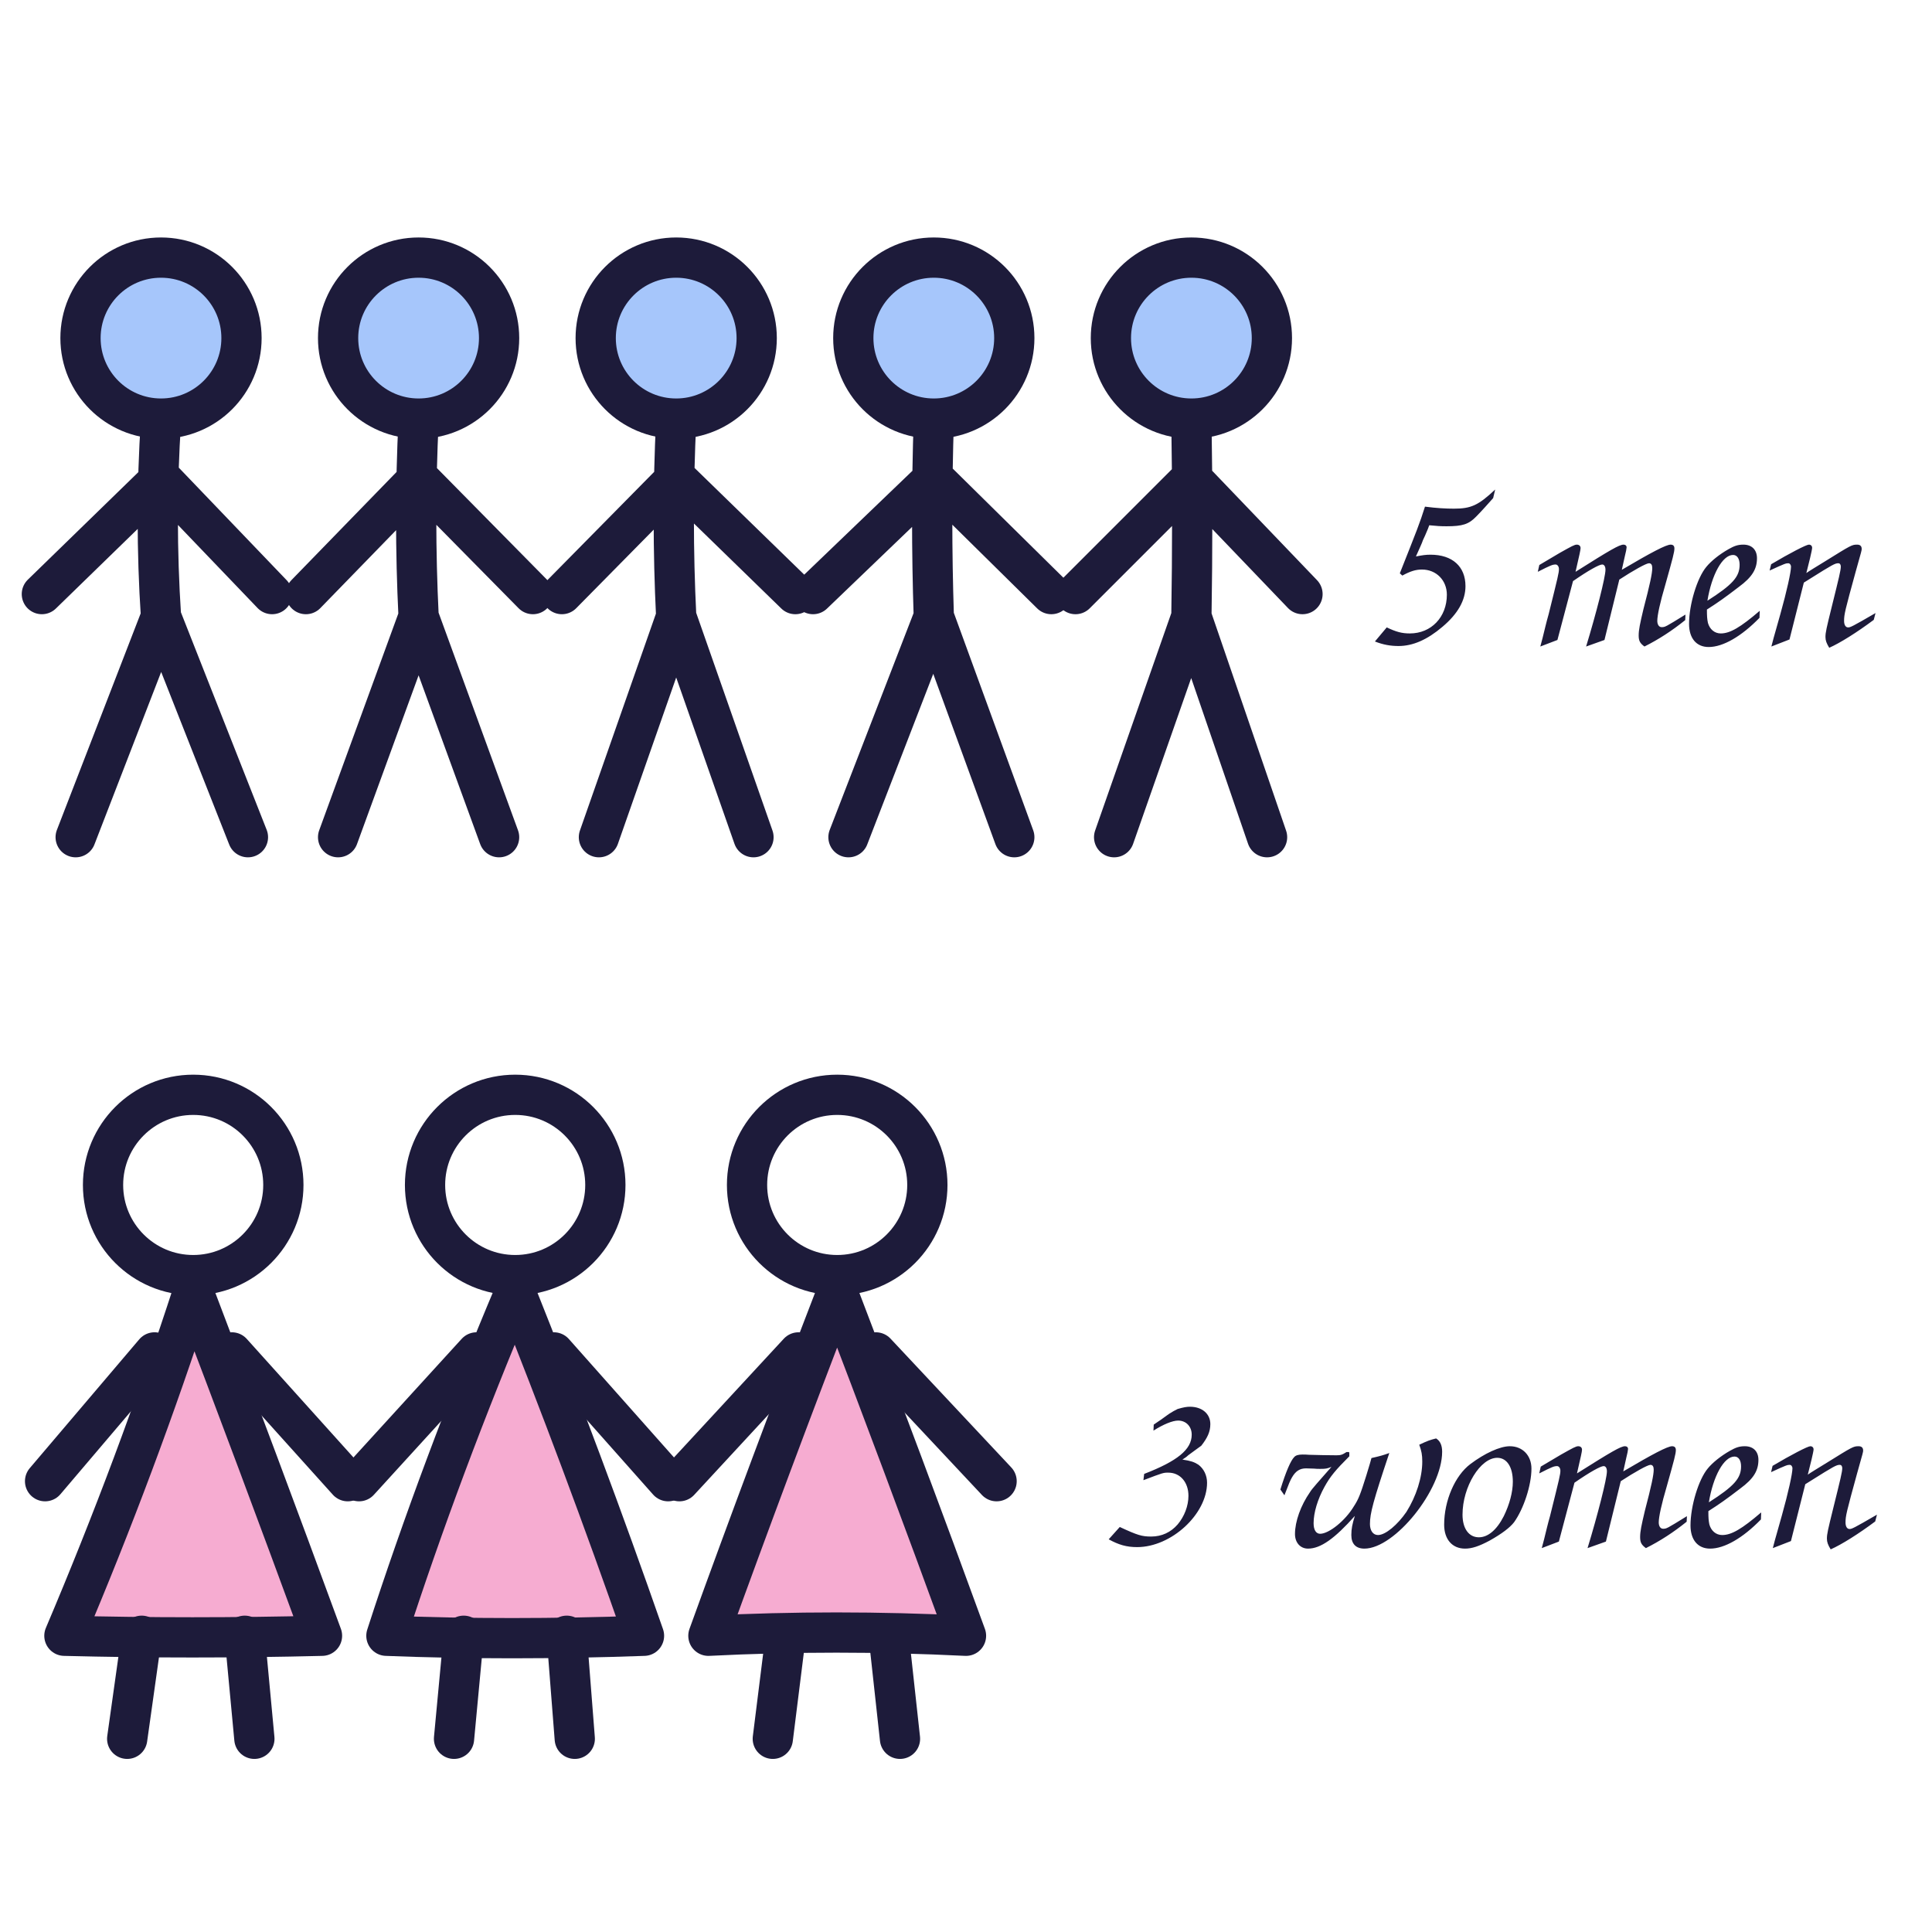
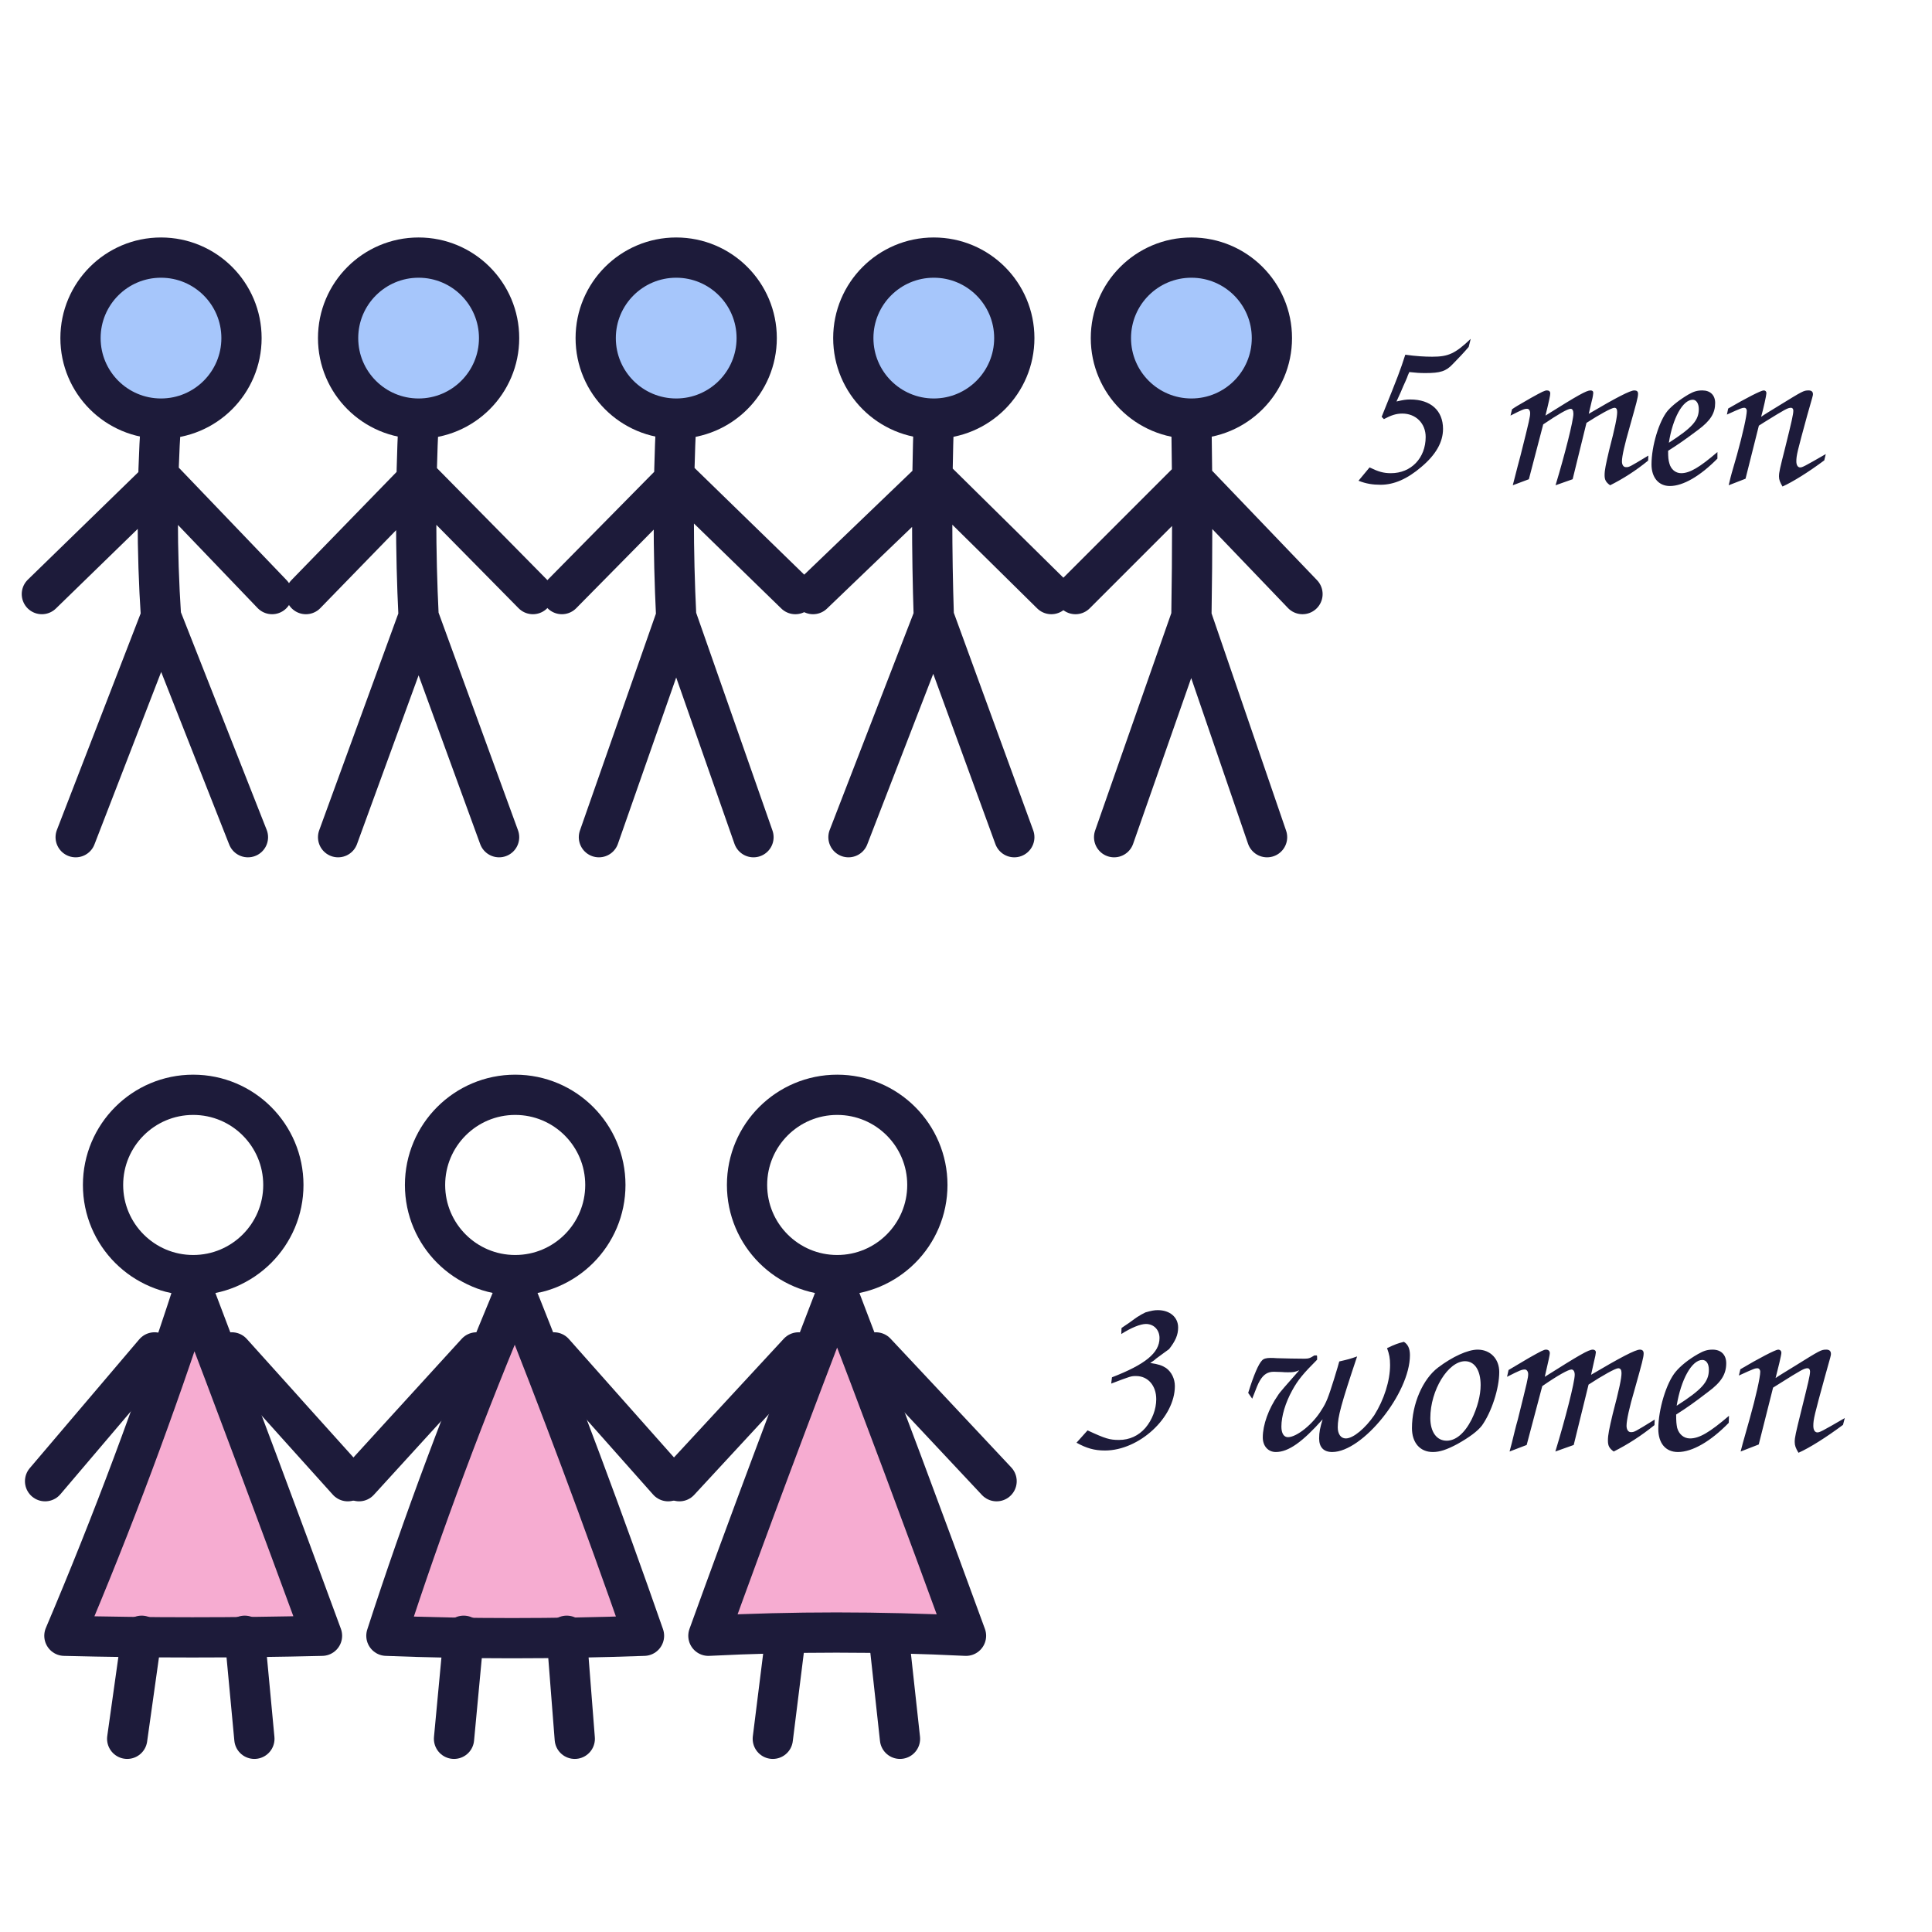
<svg xmlns="http://www.w3.org/2000/svg" viewBox="0 0 120 120" width="120" height="120" aria-label="Five men and three women; a delegation of 3 is chosen from them">
-   <circle cx="10" cy="21" r="5" fill="#3b82f6" fill-opacity="0.45" stroke="#1d1b3a" stroke-width="2.5" stroke-linecap="round" stroke-linejoin="round" />
-   <path d="M10 26.1Q9.6 32.2 10 38.3L4.7 52M10 38.3L15.4 52M2.6 36.9L10 29.7L16.9 36.9" fill="none" stroke="#1d1b3a" stroke-width="2.5" stroke-linecap="round" stroke-linejoin="round" />
-   <circle cx="26" cy="21" r="5" fill="#3b82f6" fill-opacity="0.45" stroke="#1d1b3a" stroke-width="2.5" stroke-linecap="round" stroke-linejoin="round" />
-   <path d="M26 26.1Q25.7 32.2 26 38.3L21 52M26 38.3L31 52M19 36.9L26 29.7L33.1 36.9" fill="none" stroke="#1d1b3a" stroke-width="2.5" stroke-linecap="round" stroke-linejoin="round" />
-   <circle cx="42" cy="21" r="5" fill="#3b82f6" fill-opacity="0.45" stroke="#1d1b3a" stroke-width="2.5" stroke-linecap="round" stroke-linejoin="round" />
-   <path d="M42 26.1Q41.7 32.2 42 38.3L37.2 52M42 38.3L46.8 52M34.9 36.9L42 29.7L49.4 36.9" fill="none" stroke="#1d1b3a" stroke-width="2.5" stroke-linecap="round" stroke-linejoin="round" />
-   <circle cx="58" cy="21" r="5" fill="#3b82f6" fill-opacity="0.45" stroke="#1d1b3a" stroke-width="2.5" stroke-linecap="round" stroke-linejoin="round" />
-   <path d="M58 26.1Q57.8 32.2 58 38.3L52.7 52M58 38.3L63 52M50.5 36.9L58 29.7L65.3 36.9" fill="none" stroke="#1d1b3a" stroke-width="2.5" stroke-linecap="round" stroke-linejoin="round" />
-   <circle cx="74" cy="21" r="5" fill="#3b82f6" fill-opacity="0.45" stroke="#1d1b3a" stroke-width="2.5" stroke-linecap="round" stroke-linejoin="round" />
-   <path d="M74 26.1Q74.1 32.2 74 38.3L69.2 52M74 38.3L78.7 52M66.8 36.9L74 29.7L80.9 36.9" fill="none" stroke="#1d1b3a" stroke-width="2.5" stroke-linecap="round" stroke-linejoin="round" />
-   <circle cx="12" cy="73.6" r="5.6" fill="none" stroke="#1d1b3a" stroke-width="2.5" stroke-linecap="round" stroke-linejoin="round" />
-   <path d="M12 80.2Q8.5 91 4 101.6Q11.9 101.8 20 101.6Q16 90.7 12 80.2Z" fill="#ec4899" fill-opacity="0.45" stroke="#1d1b3a" stroke-width="2.5" stroke-linecap="round" stroke-linejoin="round" />
-   <path d="M8.8 101.6L7.9 108M15.2 101.6L15.8 108M9.6 84L2.8 92M14.4 84L21.6 92" fill="none" stroke="#1d1b3a" stroke-width="2.5" stroke-linecap="round" stroke-linejoin="round" />
-   <circle cx="32" cy="73.6" r="5.6" fill="none" stroke="#1d1b3a" stroke-width="2.5" stroke-linecap="round" stroke-linejoin="round" />
-   <path d="M32 80.2Q27.4 91.1 24 101.6Q31.6 101.9 40 101.6Q36.2 90.7 32 80.2Z" fill="#ec4899" fill-opacity="0.45" stroke="#1d1b3a" stroke-width="2.5" stroke-linecap="round" stroke-linejoin="round" />
-   <path d="M28.8 101.6L28.2 108M35.2 101.6L35.7 108M29.6 84L22.3 92M34.4 84L41.5 92" fill="none" stroke="#1d1b3a" stroke-width="2.5" stroke-linecap="round" stroke-linejoin="round" />
-   <circle cx="52" cy="73.6" r="5.6" fill="none" stroke="#1d1b3a" stroke-width="2.5" stroke-linecap="round" stroke-linejoin="round" />
-   <path d="M52 80.2Q47.8 91.1 44 101.6Q51.9 101.2 60 101.6Q56.1 90.9 52 80.2Z" fill="#ec4899" fill-opacity="0.45" stroke="#1d1b3a" stroke-width="2.5" stroke-linecap="round" stroke-linejoin="round" />
-   <path d="M48.8 101.6L48 108M55.2 101.6L55.9 108M49.6 84L42.2 92M54.4 84L61.9 92" fill="none" stroke="#1d1b3a" stroke-width="2.5" stroke-linecap="round" stroke-linejoin="round" />
-   <text x="100" y="40" font-family="Caveat, cursive" font-size="15" fill="#1d1b3a" text-anchor="middle">5 men</text>
-   <text x="92" y="96" font-family="Caveat, cursive" font-size="15" fill="#1d1b3a" text-anchor="middle">3 women</text>
+   <g data-part="men">
+     <circle cx="10" cy="21" r="5" fill="#3b82f6" fill-opacity="0.45" stroke="#1d1b3a" stroke-width="2.5" stroke-linecap="round" stroke-linejoin="round" />
+     <path d="M10 26.1Q9.6 32.2 10 38.3L4.7 52M10 38.3L15.4 52M2.6 36.9L10 29.7L16.9 36.9" fill="none" stroke="#1d1b3a" stroke-width="2.5" stroke-linecap="round" stroke-linejoin="round" />
+     <circle cx="26" cy="21" r="5" fill="#3b82f6" fill-opacity="0.45" stroke="#1d1b3a" stroke-width="2.5" stroke-linecap="round" stroke-linejoin="round" />
+     <path d="M26 26.1Q25.7 32.2 26 38.3L21 52M26 38.3L31 52M19 36.9L26 29.7L33.1 36.9" fill="none" stroke="#1d1b3a" stroke-width="2.5" stroke-linecap="round" stroke-linejoin="round" />
+     <circle cx="42" cy="21" r="5" fill="#3b82f6" fill-opacity="0.45" stroke="#1d1b3a" stroke-width="2.5" stroke-linecap="round" stroke-linejoin="round" />
+     <path d="M42 26.1Q41.7 32.2 42 38.3L37.2 52M42 38.3L46.8 52M34.9 36.9L42 29.7L49.4 36.9" fill="none" stroke="#1d1b3a" stroke-width="2.5" stroke-linecap="round" stroke-linejoin="round" />
+     <circle cx="58" cy="21" r="5" fill="#3b82f6" fill-opacity="0.45" stroke="#1d1b3a" stroke-width="2.5" stroke-linecap="round" stroke-linejoin="round" />
+     <path d="M58 26.1Q57.8 32.2 58 38.3L52.7 52M58 38.3L63 52M50.5 36.9L58 29.7L65.3 36.9" fill="none" stroke="#1d1b3a" stroke-width="2.5" stroke-linecap="round" stroke-linejoin="round" />
+     <circle cx="74" cy="21" r="5" fill="#3b82f6" fill-opacity="0.45" stroke="#1d1b3a" stroke-width="2.5" stroke-linecap="round" stroke-linejoin="round" />
+     <path d="M74 26.1Q74.1 32.2 74 38.3L69.2 52M74 38.3L78.7 52M66.8 36.9L74 29.7L80.9 36.9" fill="none" stroke="#1d1b3a" stroke-width="2.5" stroke-linecap="round" stroke-linejoin="round" />
+     <text x="98" y="30" font-family="Caveat, cursive" font-size="14" text-anchor="middle" fill="#1d1b3a">5 men</text>
+   </g>
+   <g data-part="women">
+     <circle cx="12" cy="73.6" r="5.6" fill="none" stroke="#1d1b3a" stroke-width="2.5" stroke-linecap="round" stroke-linejoin="round" />
+     <path d="M12 80.2Q8.5 91 4 101.6Q11.9 101.8 20 101.6Q16 90.7 12 80.2Z" fill="#ec4899" fill-opacity="0.45" stroke="#1d1b3a" stroke-width="2.5" stroke-linecap="round" stroke-linejoin="round" />
+     <path d="M8.8 101.6L7.9 108M15.2 101.6L15.8 108M9.6 84L2.8 92M14.4 84L21.6 92" fill="none" stroke="#1d1b3a" stroke-width="2.5" stroke-linecap="round" stroke-linejoin="round" />
+     <circle cx="32" cy="73.6" r="5.6" fill="none" stroke="#1d1b3a" stroke-width="2.5" stroke-linecap="round" stroke-linejoin="round" />
+     <path d="M32 80.2Q27.4 91.1 24 101.6Q31.6 101.9 40 101.6Q36.2 90.7 32 80.2Z" fill="#ec4899" fill-opacity="0.45" stroke="#1d1b3a" stroke-width="2.5" stroke-linecap="round" stroke-linejoin="round" />
+     <path d="M28.8 101.6L28.2 108M35.2 101.6L35.7 108M29.6 84L22.3 92M34.4 84L41.5 92" fill="none" stroke="#1d1b3a" stroke-width="2.5" stroke-linecap="round" stroke-linejoin="round" />
+     <circle cx="52" cy="73.6" r="5.6" fill="none" stroke="#1d1b3a" stroke-width="2.5" stroke-linecap="round" stroke-linejoin="round" />
+     <path d="M52 80.2Q47.8 91.1 44 101.6Q51.9 101.2 60 101.6Q56.1 90.9 52 80.2Z" fill="#ec4899" fill-opacity="0.45" stroke="#1d1b3a" stroke-width="2.5" stroke-linecap="round" stroke-linejoin="round" />
+     <path d="M48.8 101.6L48 108M55.2 101.6L55.9 108M49.6 84L42.2 92M54.4 84L61.9 92" fill="none" stroke="#1d1b3a" stroke-width="2.5" stroke-linecap="round" stroke-linejoin="round" />
+     <text x="90" y="90" font-family="Caveat, cursive" font-size="15" text-anchor="middle" fill="#1d1b3a">3 women</text>
+   </g>
</svg>
